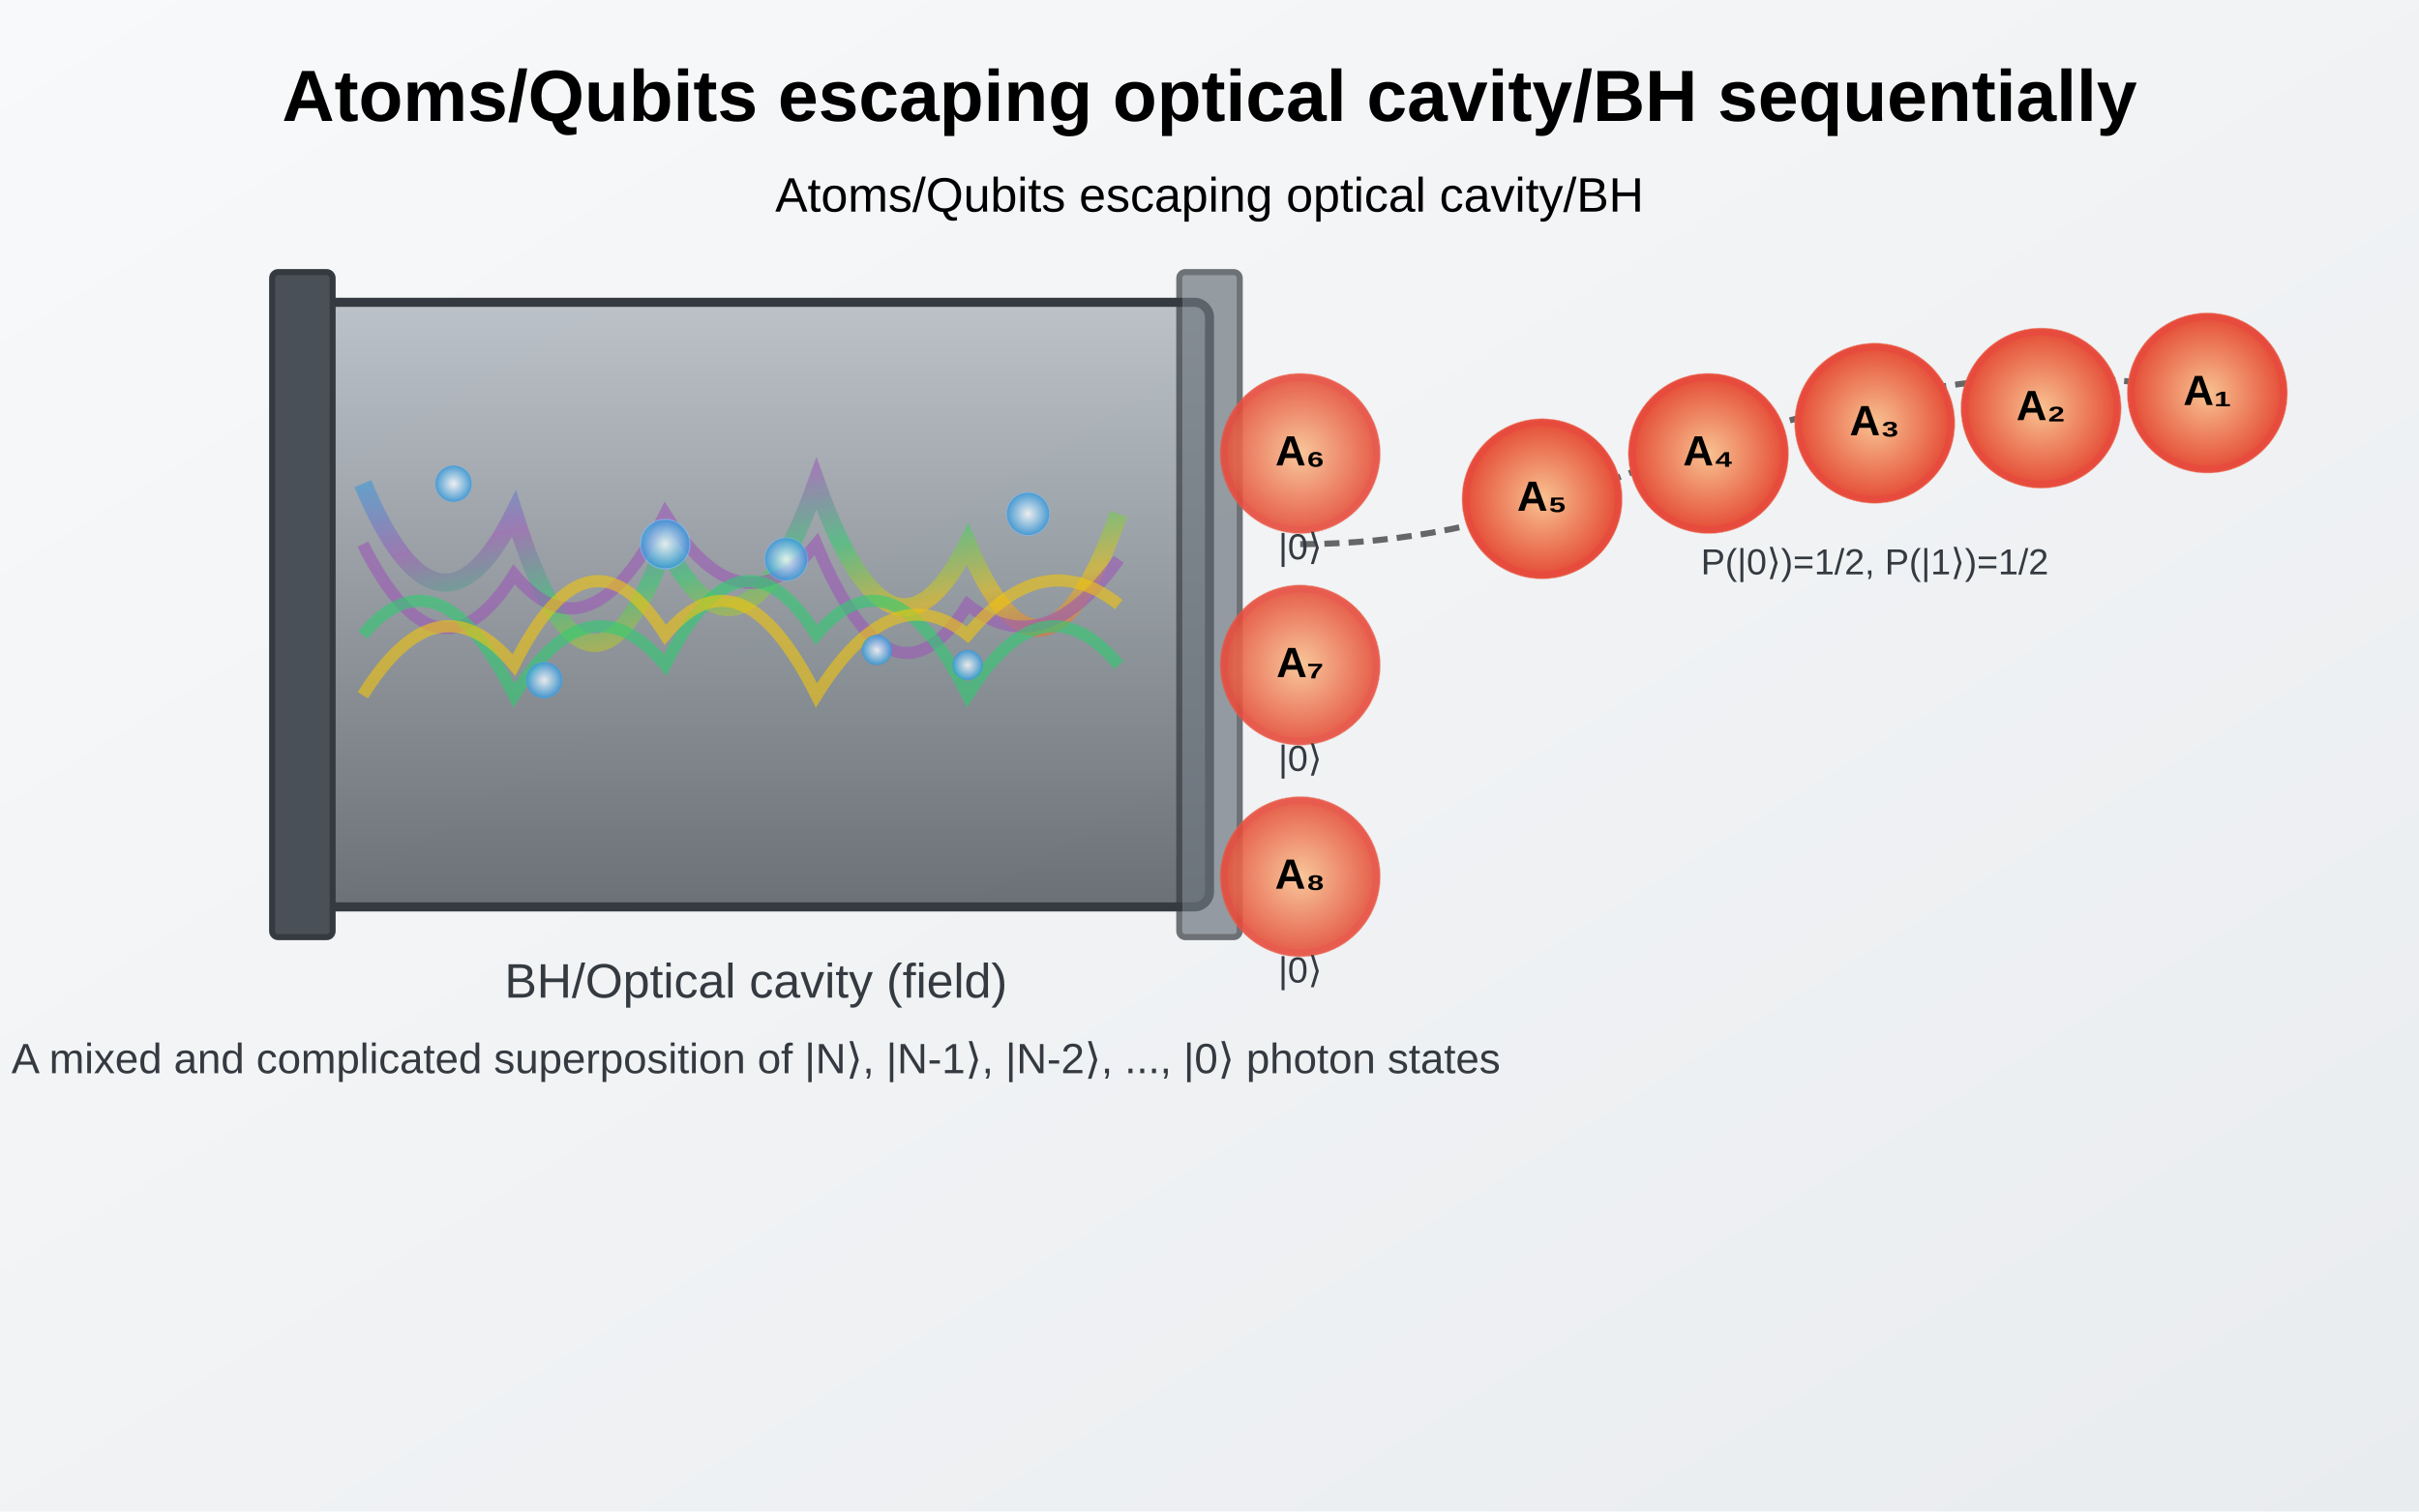
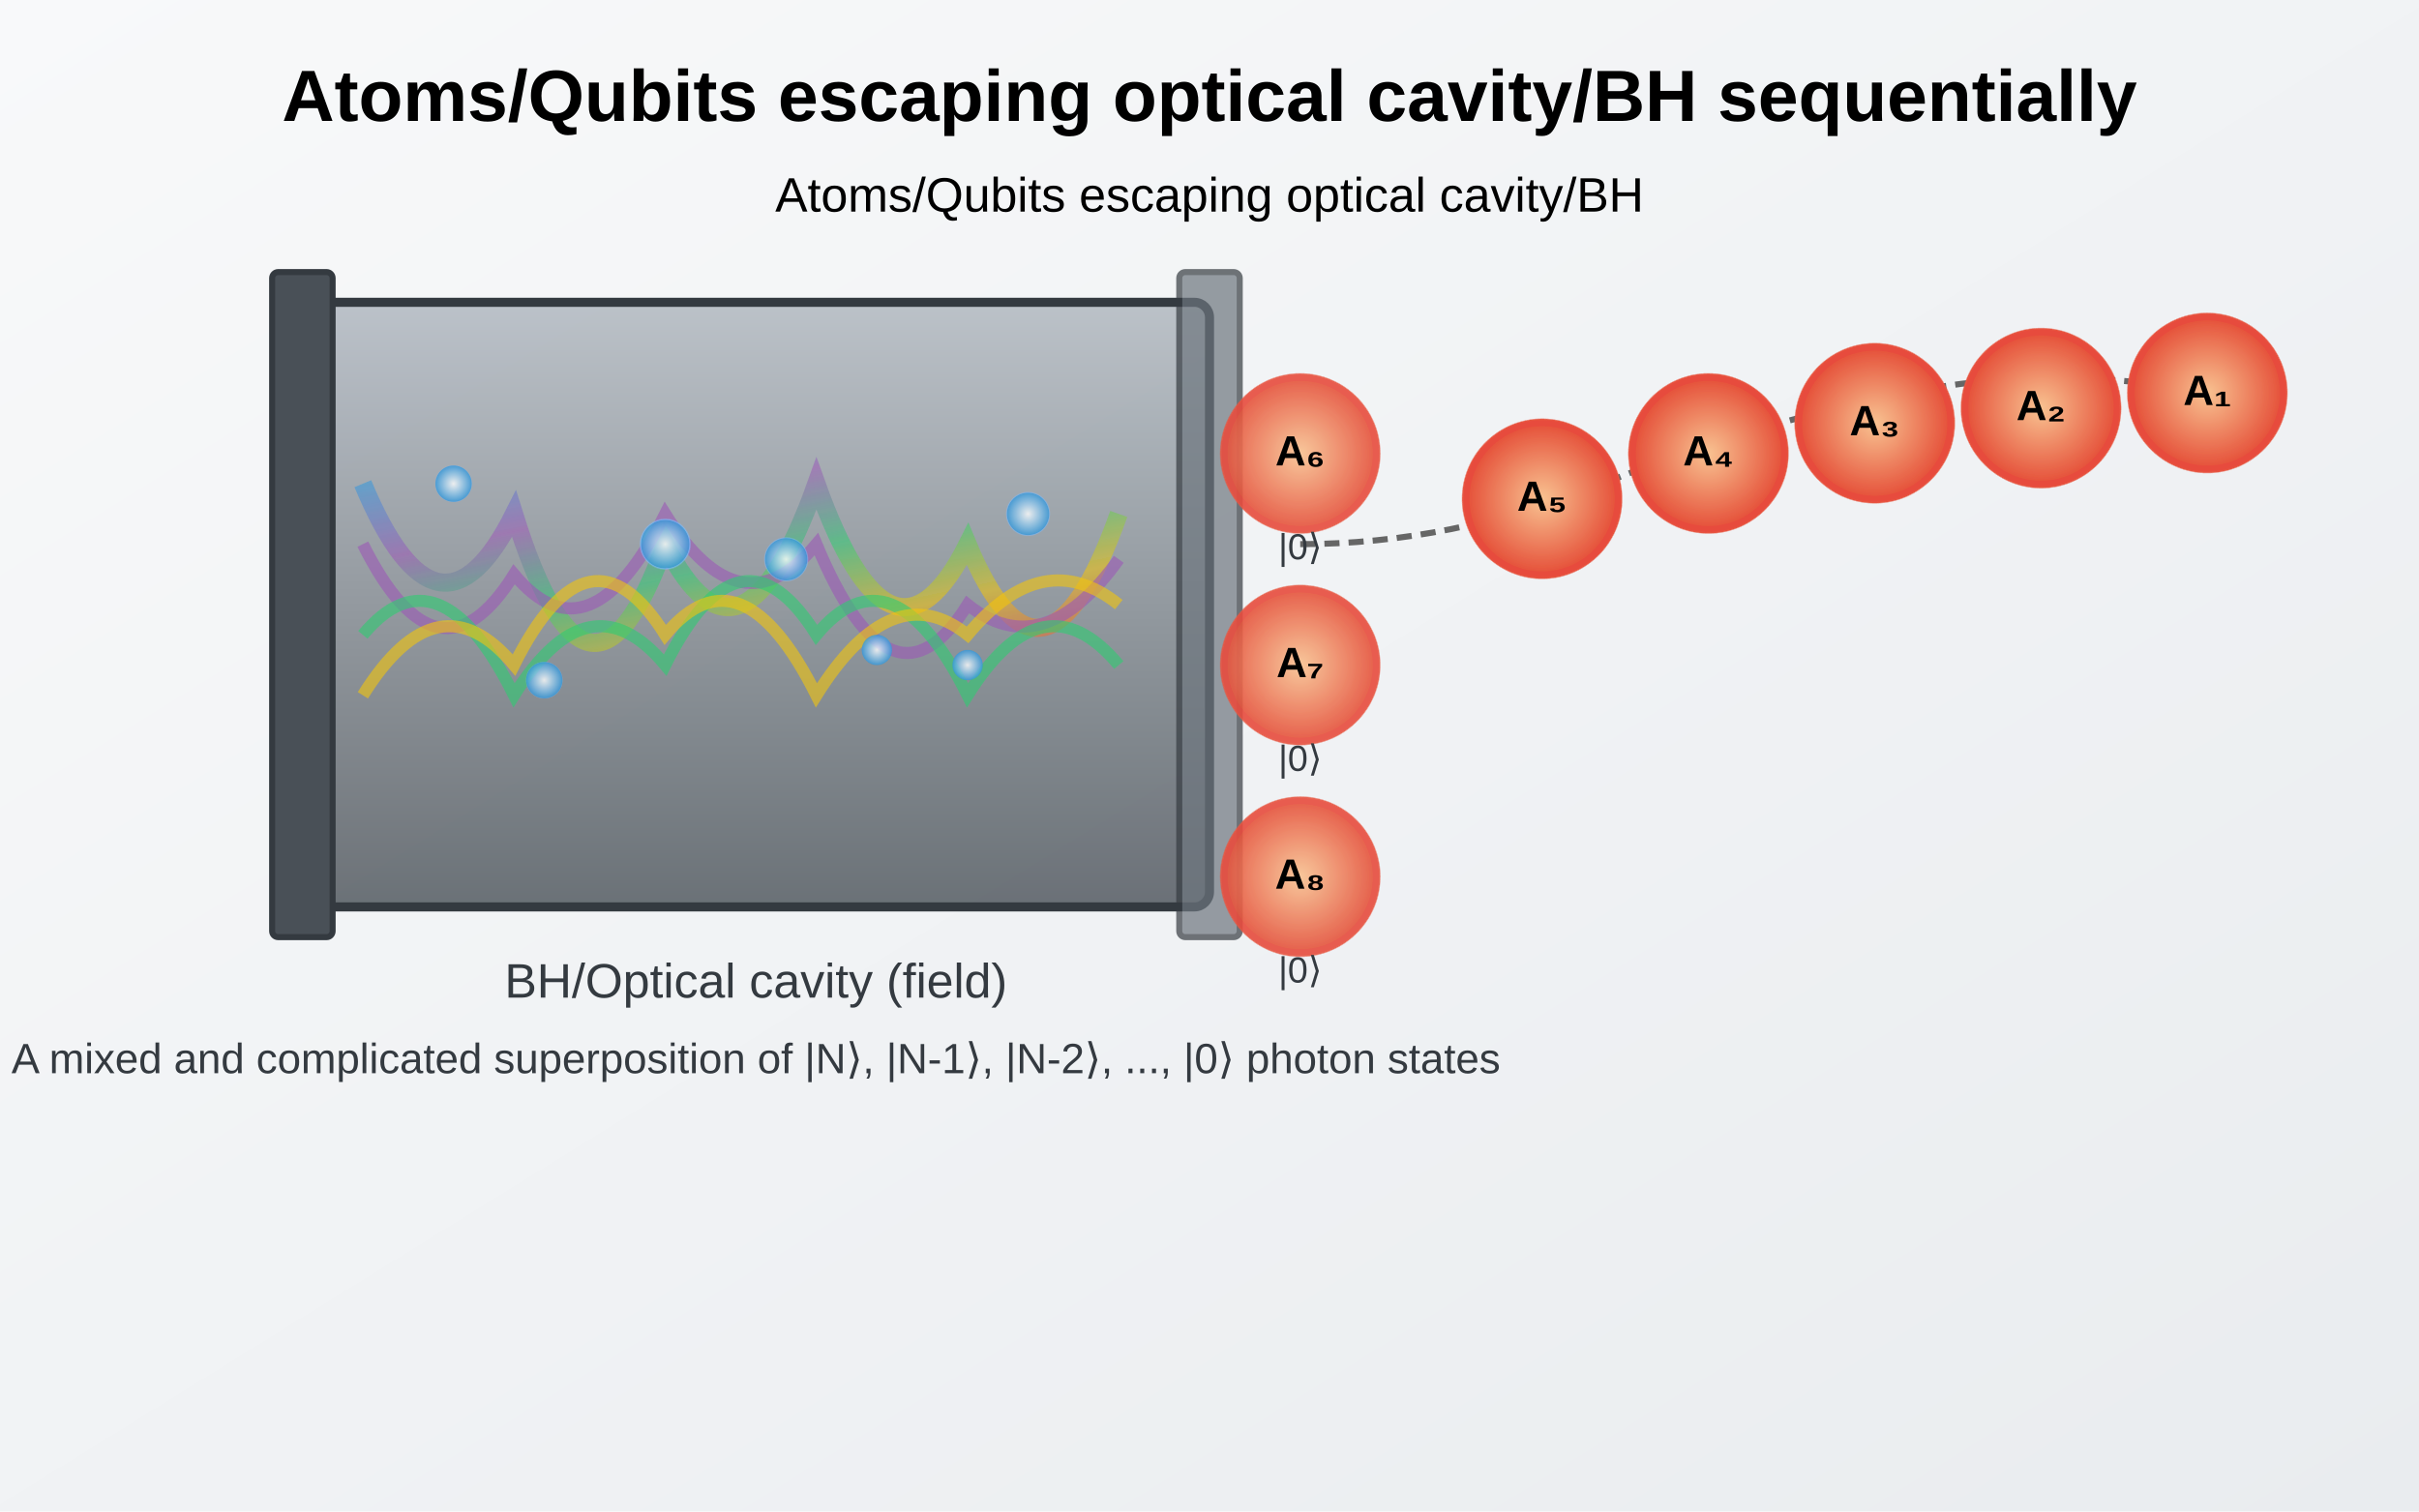
<svg xmlns="http://www.w3.org/2000/svg" viewBox="0 0 800 500">
  <defs>
    <linearGradient id="bg_grad" x1="0%" y1="0%" x2="100%" y2="100%">
      <stop offset="0%" style="stop-color:#f8f9fa;stop-opacity:1" />
      <stop offset="100%" style="stop-color:#e9ecef;stop-opacity:1" />
    </linearGradient>
    <linearGradient id="cavity_grad" x1="0%" y1="0%" x2="0%" y2="100%">
      <stop offset="0%" style="stop-color:#adb5bd;stop-opacity:0.8" />
      <stop offset="100%" style="stop-color:#495057;stop-opacity:0.8" />
    </linearGradient>
    <radialGradient id="atom_grad" cx="50%" cy="50%" r="50%" fx="50%" fy="50%">
      <stop offset="0%" style="stop-color:#f8c291;stop-opacity:1" />
      <stop offset="100%" style="stop-color:#e55039;stop-opacity:1" />
    </radialGradient>
    <radialGradient id="photon_grad" cx="50%" cy="50%" r="50%" fx="50%" fy="50%">
      <stop offset="0%" style="stop-color:#ffffff;stop-opacity:1" />
      <stop offset="100%" style="stop-color:#3498db;stop-opacity:1" />
    </radialGradient>
    <linearGradient id="super_grad" x1="0%" y1="0%" x2="100%" y2="100%">
      <stop offset="0%" style="stop-color:#3498db;stop-opacity:0.7" />
      <stop offset="25%" style="stop-color:#9b59b6;stop-opacity:0.7" />
      <stop offset="50%" style="stop-color:#2ecc71;stop-opacity:0.7" />
      <stop offset="75%" style="stop-color:#f1c40f;stop-opacity:0.7" />
      <stop offset="100%" style="stop-color:#e74c3c;stop-opacity:0.7" />
    </linearGradient>
    <filter id="atom_glow" x="-50%" y="-50%" width="200%" height="200%">
      <feGaussianBlur in="SourceGraphic" stdDeviation="3" result="blur" />
      <feColorMatrix in="blur" type="matrix" values="1 0 0 0 0  0 1 0 0 0  0 0 1 0 0  0 0 0 18 -7" result="glow" />
      <feBlend in="SourceGraphic" in2="glow" mode="normal" />
    </filter>
    <filter id="photon_glow" x="-50%" y="-50%" width="200%" height="200%">
      <feGaussianBlur in="SourceGraphic" stdDeviation="4" result="blur" />
      <feColorMatrix in="blur" type="matrix" values="0 0 0 0 0.2  0 0 0 0 0.5  0 0 1 0 1  0 0 0 20 -7" result="glow" />
      <feBlend in="SourceGraphic" in2="glow" mode="normal" />
    </filter>
    <filter id="super_glow" x="-30%" y="-30%" width="160%" height="160%">
      <feGaussianBlur in="SourceGraphic" stdDeviation="6" result="blur" />
      <feColorMatrix in="blur" type="matrix" values="1 0 0 0 0  0 1 0 0 0  0 0 1 0 0  0 0 0 12 -5" result="glow" />
      <feBlend in="SourceGraphic" in2="glow" mode="normal" />
    </filter>
  </defs>
  <rect width="800" height="500" fill="url(#bg_grad)" />
  <text x="400" y="40" font-family="Arial" font-size="24" text-anchor="middle" font-weight="bold">Atoms/Qubits escaping optical cavity/BH sequentially</text>
  <text x="400" y="70" font-family="Arial" font-size="16" text-anchor="middle">Atoms/Qubits escaping optical cavity/BH</text>
  <g transform="translate(100, 200)">
    <rect x="0" y="-100" width="300" height="200" rx="5" ry="5" fill="url(#cavity_grad)" stroke="#343a40" stroke-width="3" />
    <rect x="-10" y="-110" width="20" height="220" rx="2" ry="2" fill="#495057" stroke="#343a40" stroke-width="2" />
    <rect x="290" y="-110" width="20" height="220" rx="2" ry="2" fill="#6c757d" stroke="#343a40" stroke-width="2" opacity="0.7" />
    <path d="M20,-40 Q45,20 70,-30 Q95,50 120,-20 Q145,30 170,-40 Q195,30 220,-20 Q245,40 270,-30" stroke="url(#super_grad)" stroke-width="6" fill="none" opacity="0.8" filter="url(#super_glow)" />
    <path d="M20,-20 Q45,30 70,-10 Q95,20 120,-30 Q145,10 170,-20 Q195,40 220,0 Q245,20 270,-15" stroke="#9b59b6" stroke-width="4" fill="none" opacity="0.6" filter="url(#super_glow)" />
    <path d="M20,10 Q45,-20 70,30 Q95,-10 120,20 Q145,-30 170,10 Q195,-20 220,30 Q245,-10 270,20" stroke="#2ecc71" stroke-width="4" fill="none" opacity="0.6" filter="url(#super_glow)" />
    <path d="M20,30 Q45,-10 70,20 Q95,-30 120,10 Q145,-20 170,30 Q195,-10 220,10 Q245,-20 270,0" stroke="#f1c40f" stroke-width="4" fill="none" opacity="0.6" filter="url(#super_glow)" />
    <circle cx="50" cy="-40" r="6" fill="url(#photon_grad)" filter="url(#photon_glow)" opacity="0.8" />
    <circle cx="120" cy="-20" r="8" fill="url(#photon_grad)" filter="url(#photon_glow)" opacity="0.8" />
    <circle cx="190" cy="15" r="5" fill="url(#photon_grad)" filter="url(#photon_glow)" opacity="0.8" />
    <circle cx="240" cy="-30" r="7" fill="url(#photon_grad)" filter="url(#photon_glow)" opacity="0.8" />
    <circle cx="80" cy="25" r="6" fill="url(#photon_grad)" filter="url(#photon_glow)" opacity="0.8" />
    <circle cx="160" cy="-15" r="7" fill="url(#photon_grad)" filter="url(#photon_glow)" opacity="0.8" />
    <circle cx="220" cy="20" r="5" fill="url(#photon_grad)" filter="url(#photon_glow)" opacity="0.8" />
    <text x="150" y="130" font-family="Arial" font-size="16" text-anchor="middle" fill="#343a40">BH/Optical cavity (field)</text>
    <text x="150" y="155" font-family="Arial" font-size="14" text-anchor="middle" fill="#343a40">A mixed and complicated superposition of |N⟩, |N-1⟩, |N-2⟩, ..., |0⟩ photon states</text>
  </g>
  <path d="M430,180 Q480,180 530,160 Q580,140 630,130 Q680,120 730,130" stroke="#666" stroke-width="2" fill="none" stroke-dasharray="5,3" />
  <g transform="translate(730, 130)">
    <circle cx="0" cy="0" r="25" fill="url(#atom_grad)" stroke="#e74c3c" stroke-width="2" filter="url(#atom_glow)" />
    <text x="0" y="0" font-family="Arial" font-size="14" text-anchor="middle" dominant-baseline="middle" font-weight="bold">A₁</text>
  </g>
  <g transform="translate(675, 135)">
    <circle cx="0" cy="0" r="25" fill="url(#atom_grad)" stroke="#e74c3c" stroke-width="2" filter="url(#atom_glow)" />
    <text x="0" y="0" font-family="Arial" font-size="14" text-anchor="middle" dominant-baseline="middle" font-weight="bold">A₂</text>
  </g>
  <g transform="translate(620, 140)">
    <circle cx="0" cy="0" r="25" fill="url(#atom_grad)" stroke="#e74c3c" stroke-width="2" filter="url(#atom_glow)" />
    <text x="0" y="0" font-family="Arial" font-size="14" text-anchor="middle" dominant-baseline="middle" font-weight="bold">A₃</text>
  </g>
  <g transform="translate(565, 150)">
    <circle cx="0" cy="0" r="25" fill="url(#atom_grad)" stroke="#e74c3c" stroke-width="2" filter="url(#atom_glow)" />
    <text x="0" y="0" font-family="Arial" font-size="14" text-anchor="middle" dominant-baseline="middle" font-weight="bold">A₄</text>
  </g>
  <g transform="translate(510, 165)">
    <circle cx="0" cy="0" r="25" fill="url(#atom_grad)" stroke="#e74c3c" stroke-width="2" filter="url(#atom_glow)" />
    <text x="0" y="0" font-family="Arial" font-size="14" text-anchor="middle" dominant-baseline="middle" font-weight="bold">A₅</text>
  </g>
-   <text x="620" y="190" font-family="Arial" font-size="12" text-anchor="middle" fill="#343a40">P(|0⟩)=1/2, P(|1⟩)=1/2</text>
  <g transform="translate(430, 150)">
    <circle cx="0" cy="0" r="25" fill="url(#atom_grad)" stroke="#e74c3c" stroke-width="2" filter="url(#atom_glow)" opacity="0.9" />
    <text x="0" y="0" font-family="Arial" font-size="14" text-anchor="middle" dominant-baseline="middle" font-weight="bold">A₆</text>
    <text x="0" y="35" font-family="Arial" font-size="12" text-anchor="middle" fill="#343a40">|0⟩</text>
  </g>
  <g transform="translate(430, 220)">
    <circle cx="0" cy="0" r="25" fill="url(#atom_grad)" stroke="#e74c3c" stroke-width="2" filter="url(#atom_glow)" opacity="0.9" />
    <text x="0" y="0" font-family="Arial" font-size="14" text-anchor="middle" dominant-baseline="middle" font-weight="bold">A₇</text>
    <text x="0" y="35" font-family="Arial" font-size="12" text-anchor="middle" fill="#343a40">|0⟩</text>
  </g>
  <g transform="translate(430, 290)">
    <circle cx="0" cy="0" r="25" fill="url(#atom_grad)" stroke="#e74c3c" stroke-width="2" filter="url(#atom_glow)" opacity="0.9" />
    <text x="0" y="0" font-family="Arial" font-size="14" text-anchor="middle" dominant-baseline="middle" font-weight="bold">A₈</text>
    <text x="0" y="35" font-family="Arial" font-size="12" text-anchor="middle" fill="#343a40">|0⟩</text>
  </g>
</svg>
